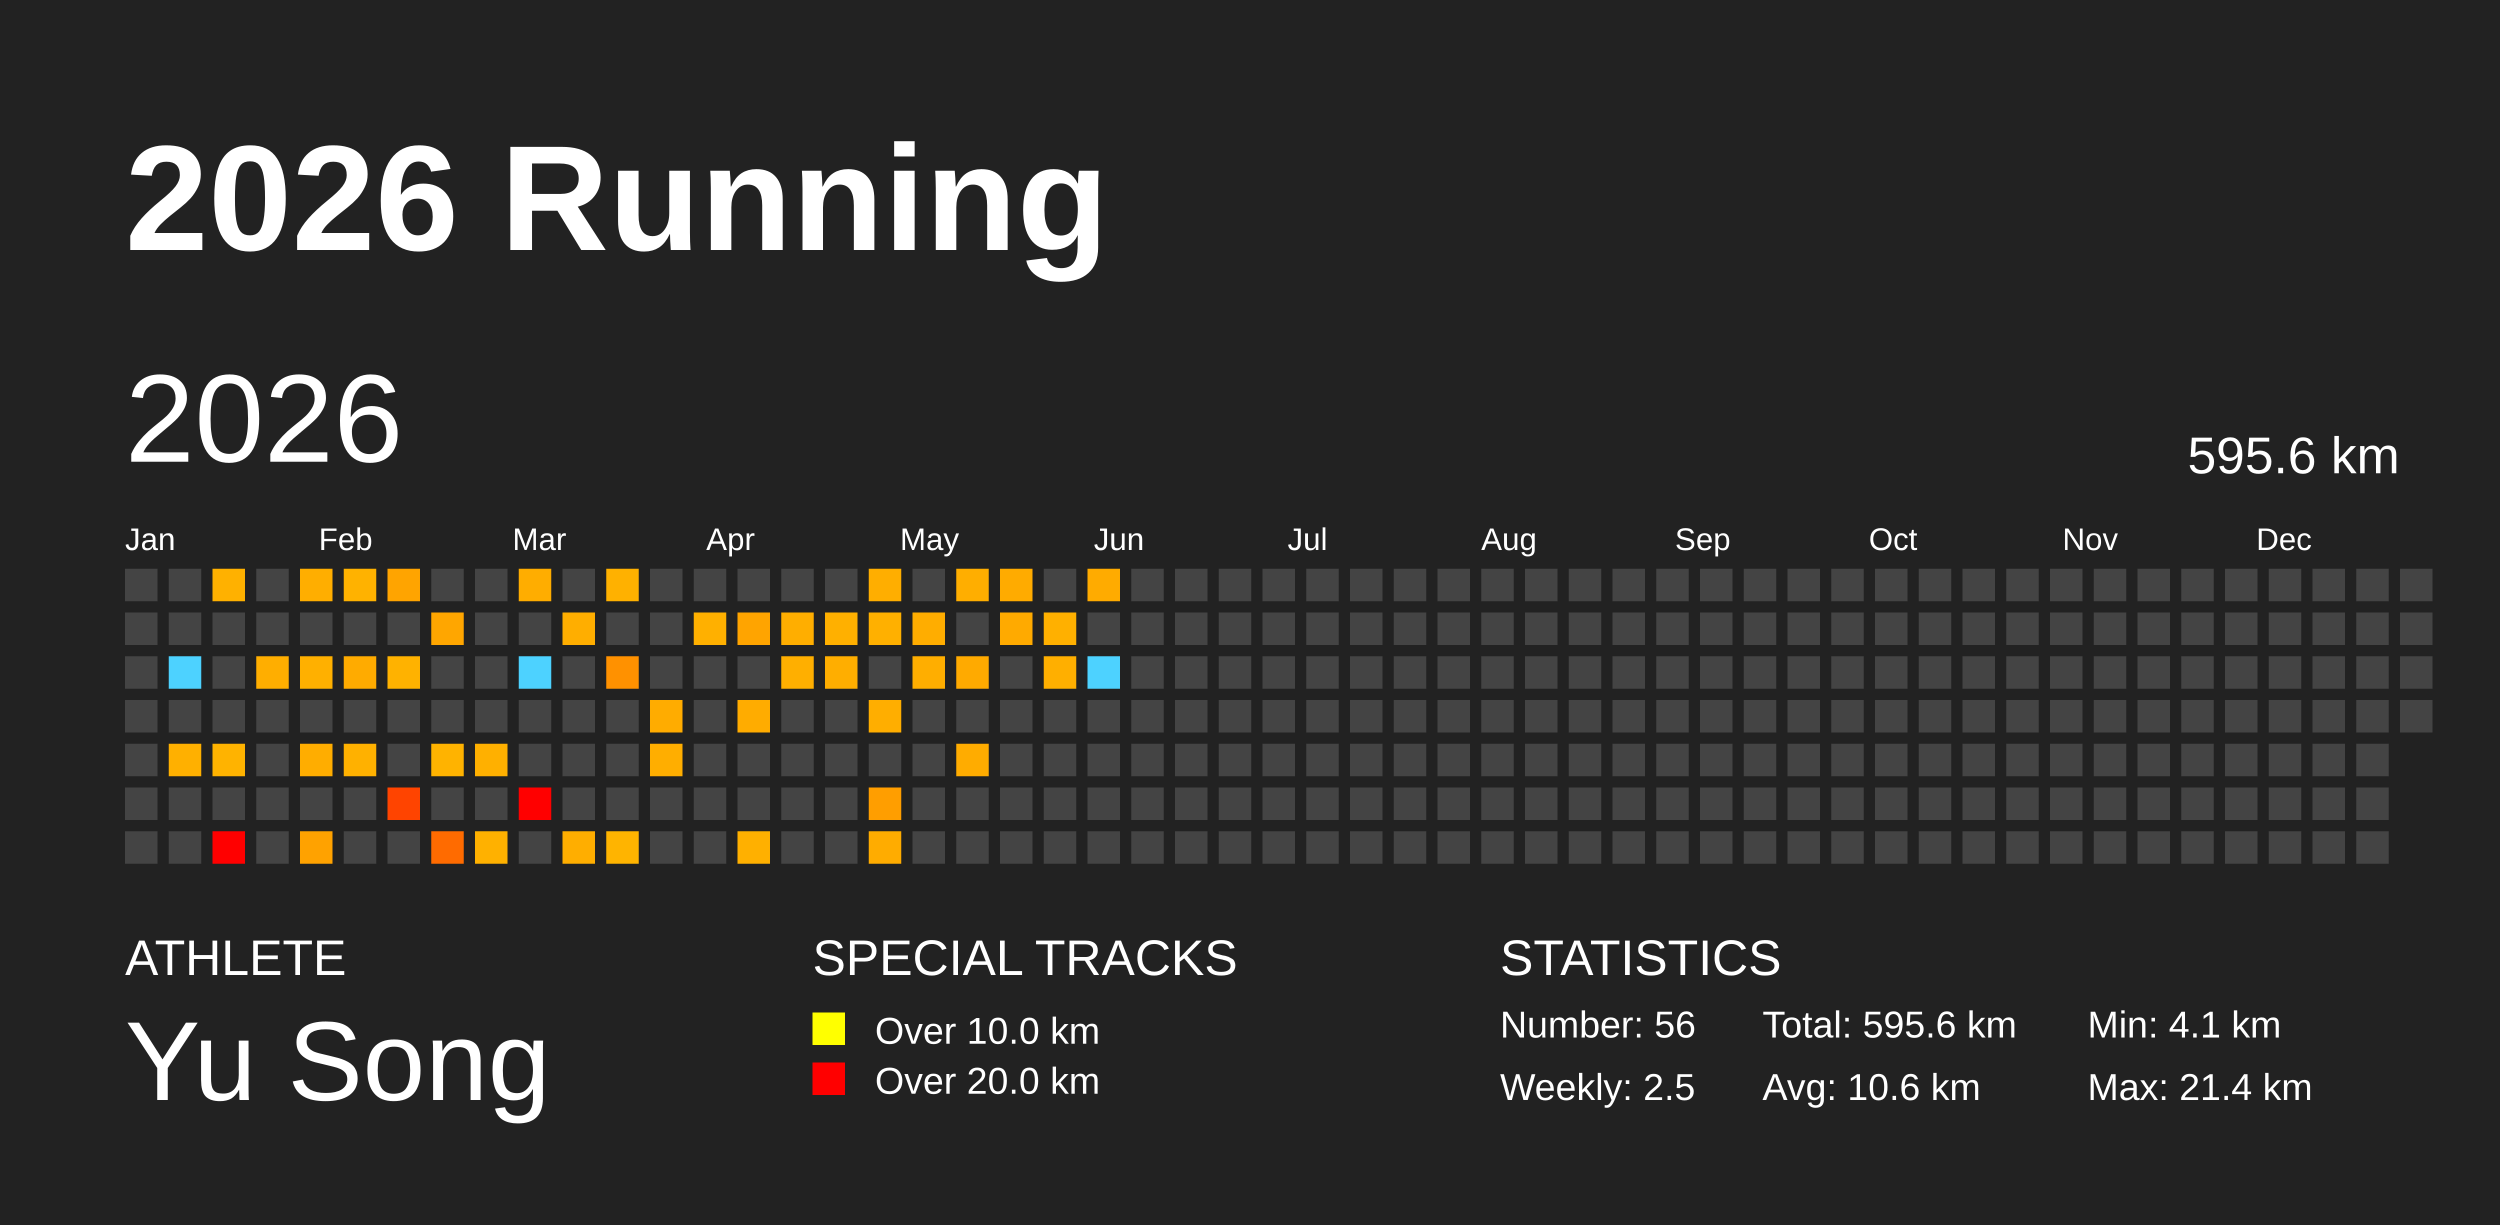
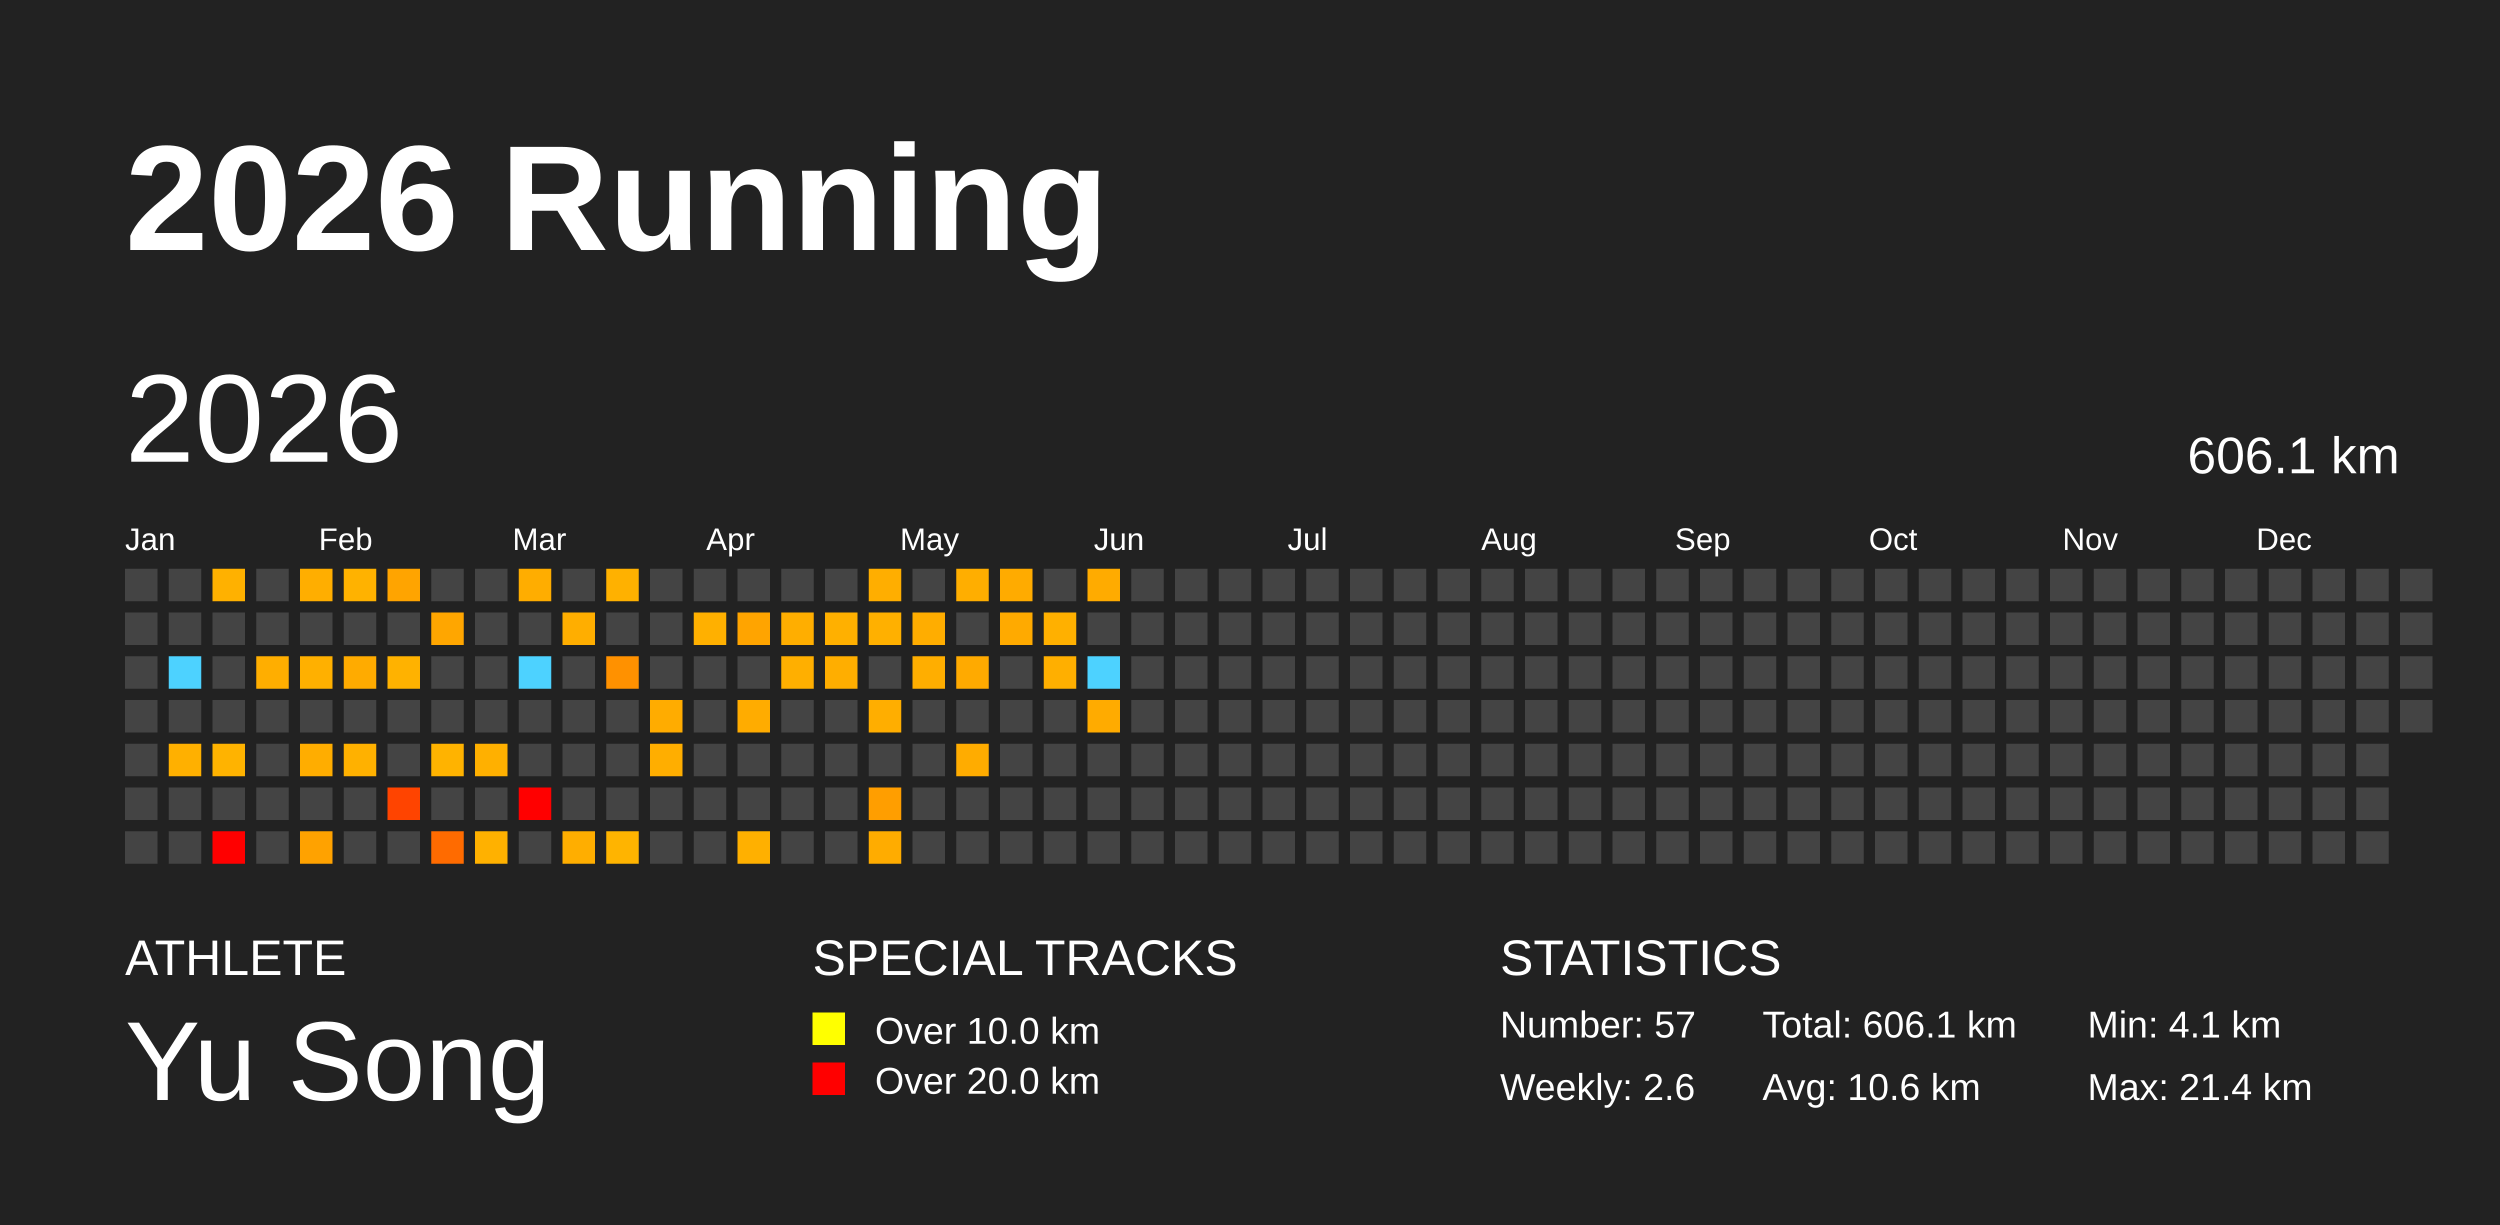
<svg xmlns="http://www.w3.org/2000/svg" baseProfile="full" height="98mm" version="1.1" viewBox="0,0,200,98" width="200mm">
  <defs />
  <rect fill="#222222" height="98" width="200" x="0" y="0" />
  <text fill="#FFFFFF" style="font-size:12px; font-family:Arial; font-weight:bold;" x="10" y="20">2026 Running</text>
  <text fill="#FFFFFF" style="font-size:4px; font-family:Arial" x="10" y="78">ATHLETE</text>
  <text fill="#FFFFFF" style="font-size:9px; font-family:Arial" x="10" y="88">Yu Song</text>
  <text fill="#FFFFFF" style="font-size:4px; font-family:Arial" x="65" y="78">SPECIAL TRACKS</text>
  <rect fill="yellow" height="2.6" width="2.6" x="65" y="81" />
  <text fill="#FFFFFF" style="font-size:3px; font-family:Arial" x="70" y="83.5">Over 10.0 km</text>
  <rect fill="red" height="2.6" width="2.6" x="65" y="85" />
  <text fill="#FFFFFF" style="font-size:3px; font-family:Arial" x="70" y="87.5">Over 20.0 km</text>
  <text fill="#FFFFFF" style="font-size:4px; font-family:Arial" x="120" y="78">STATISTICS</text>
-   <text fill="#FFFFFF" style="font-size:3px; font-family:Arial" x="120" y="83">Number: 56</text>
-   <text fill="#FFFFFF" style="font-size:3px; font-family:Arial" x="120" y="88">Weekly: 2.5</text>
-   <text fill="#FFFFFF" style="font-size:3px; font-family:Arial" x="141" y="83">Total: 595.6 km</text>
+   <text fill="#FFFFFF" style="font-size:3px; font-family:Arial" x="120" y="83">Number: 57</text>
+   <text fill="#FFFFFF" style="font-size:3px; font-family:Arial" x="120" y="88">Weekly: 2.6</text>
+   <text fill="#FFFFFF" style="font-size:3px; font-family:Arial" x="141" y="83">Total: 606.1 km</text>
  <text fill="#FFFFFF" style="font-size:3px; font-family:Arial" x="141" y="88">Avg: 10.6 km</text>
  <text fill="#FFFFFF" style="font-size:3px; font-family:Arial" x="167" y="83">Min: 4.1 km</text>
  <text fill="#FFFFFF" style="font-size:3px; font-family:Arial" x="167" y="88">Max: 21.4 km</text>
  <text dominant-baseline="hanging" fill="#FFFFFF" style="font-size:10.0px; font-family:Arial;" x="10" y="30">2026</text>
-   <text dominant-baseline="hanging" fill="#FFFFFF" style="font-size:4.125px; font-family:Arial;" x="175" y="35">595.6 km</text>
+   <text dominant-baseline="hanging" fill="#FFFFFF" style="font-size:4.125px; font-family:Arial;" x="175" y="35">606.1 km</text>
  <text fill="#FFFFFF" style="font-size:2.5px; font-family:Arial" x="10.0" y="44">Jan</text>
  <text fill="#FFFFFF" style="font-size:2.5px; font-family:Arial" x="25.5" y="44">Feb</text>
  <text fill="#FFFFFF" style="font-size:2.5px; font-family:Arial" x="41.0" y="44">Mar</text>
  <text fill="#FFFFFF" style="font-size:2.5px; font-family:Arial" x="56.5" y="44">Apr</text>
  <text fill="#FFFFFF" style="font-size:2.5px; font-family:Arial" x="72.0" y="44">May</text>
  <text fill="#FFFFFF" style="font-size:2.5px; font-family:Arial" x="87.5" y="44">Jun</text>
  <text fill="#FFFFFF" style="font-size:2.5px; font-family:Arial" x="103.0" y="44">Jul</text>
  <text fill="#FFFFFF" style="font-size:2.5px; font-family:Arial" x="118.5" y="44">Aug</text>
  <text fill="#FFFFFF" style="font-size:2.5px; font-family:Arial" x="134.0" y="44">Sep</text>
  <text fill="#FFFFFF" style="font-size:2.5px; font-family:Arial" x="149.5" y="44">Oct</text>
  <text fill="#FFFFFF" style="font-size:2.5px; font-family:Arial" x="165.0" y="44">Nov</text>
  <text fill="#FFFFFF" style="font-size:2.5px; font-family:Arial" x="180.5" y="44">Dec</text>
  <rect fill="#444444" height="2.6" width="2.6" x="10.0" y="45.5" />
  <rect fill="#444444" height="2.6" width="2.6" x="10.0" y="49.0" />
  <rect fill="#444444" height="2.6" width="2.6" x="10.0" y="52.5" />
  <rect fill="#444444" height="2.6" width="2.6" x="10.0" y="56.0" />
  <rect fill="#444444" height="2.6" width="2.6" x="10.0" y="59.5" />
  <rect fill="#444444" height="2.6" width="2.6" x="10.0" y="63.0" />
  <rect fill="#444444" height="2.6" width="2.6" x="10.0" y="66.5" />
  <rect fill="#444444" height="2.6" width="2.6" x="13.5" y="45.5" />
  <rect fill="#444444" height="2.6" width="2.6" x="13.5" y="49.0" />
  <rect fill="#4dd2ff" height="2.6" width="2.6" x="13.5" y="52.5" />
  <rect fill="#444444" height="2.6" width="2.6" x="13.5" y="56.0" />
  <rect fill="#ffb000" height="2.6" width="2.6" x="13.5" y="59.5" />
  <rect fill="#444444" height="2.6" width="2.6" x="13.5" y="63.0" />
  <rect fill="#444444" height="2.6" width="2.6" x="13.5" y="66.5" />
  <rect fill="#ffb100" height="2.6" width="2.6" x="17.0" y="45.5" />
  <rect fill="#444444" height="2.6" width="2.6" x="17.0" y="49.0" />
  <rect fill="#444444" height="2.6" width="2.6" x="17.0" y="52.5" />
  <rect fill="#444444" height="2.6" width="2.6" x="17.0" y="56.0" />
  <rect fill="#ffb300" height="2.6" width="2.6" x="17.0" y="59.5" />
  <rect fill="#444444" height="2.6" width="2.6" x="17.0" y="63.0" />
  <rect fill="red" height="2.6" width="2.6" x="17.0" y="66.5" />
  <rect fill="#444444" height="2.6" width="2.6" x="20.5" y="45.5" />
  <rect fill="#444444" height="2.6" width="2.6" x="20.5" y="49.0" />
  <rect fill="#ffae00" height="2.6" width="2.6" x="20.5" y="52.5" />
  <rect fill="#444444" height="2.6" width="2.6" x="20.5" y="56.0" />
  <rect fill="#444444" height="2.6" width="2.6" x="20.5" y="59.5" />
  <rect fill="#444444" height="2.6" width="2.6" x="20.5" y="63.0" />
  <rect fill="#444444" height="2.6" width="2.6" x="20.5" y="66.5" />
  <rect fill="#ffae00" height="2.6" width="2.6" x="24.0" y="45.5" />
  <rect fill="#444444" height="2.6" width="2.6" x="24.0" y="49.0" />
  <rect fill="#ffb000" height="2.6" width="2.6" x="24.0" y="52.5" />
  <rect fill="#444444" height="2.6" width="2.6" x="24.0" y="56.0" />
  <rect fill="#ffad00" height="2.6" width="2.6" x="24.0" y="59.5" />
  <rect fill="#444444" height="2.6" width="2.6" x="24.0" y="63.0" />
  <rect fill="#ffa200" height="2.6" width="2.6" x="24.0" y="66.5" />
  <rect fill="#ffb200" height="2.6" width="2.6" x="27.5" y="45.5" />
  <rect fill="#444444" height="2.6" width="2.6" x="27.5" y="49.0" />
  <rect fill="#ffab00" height="2.6" width="2.6" x="27.5" y="52.5" />
  <rect fill="#444444" height="2.6" width="2.6" x="27.5" y="56.0" />
  <rect fill="#ffb100" height="2.6" width="2.6" x="27.5" y="59.5" />
  <rect fill="#444444" height="2.6" width="2.6" x="27.5" y="63.0" />
  <rect fill="#444444" height="2.6" width="2.6" x="27.5" y="66.5" />
  <rect fill="#ffa400" height="2.6" width="2.6" x="31.0" y="45.5" />
  <rect fill="#444444" height="2.6" width="2.6" x="31.0" y="49.0" />
  <rect fill="#ffb200" height="2.6" width="2.6" x="31.0" y="52.5" />
  <rect fill="#444444" height="2.6" width="2.6" x="31.0" y="56.0" />
  <rect fill="#444444" height="2.6" width="2.6" x="31.0" y="59.5" />
  <rect fill="#ff4400" height="2.6" width="2.6" x="31.0" y="63.0" />
  <rect fill="#444444" height="2.6" width="2.6" x="31.0" y="66.5" />
  <rect fill="#444444" height="2.6" width="2.6" x="34.5" y="45.5" />
  <rect fill="#ffa600" height="2.6" width="2.6" x="34.5" y="49.0" />
  <rect fill="#444444" height="2.6" width="2.6" x="34.5" y="52.5" />
  <rect fill="#444444" height="2.6" width="2.6" x="34.5" y="56.0" />
  <rect fill="#ffb300" height="2.6" width="2.6" x="34.5" y="59.5" />
  <rect fill="#444444" height="2.6" width="2.6" x="34.5" y="63.0" />
  <rect fill="#ff6b00" height="2.6" width="2.6" x="34.5" y="66.5" />
  <rect fill="#444444" height="2.6" width="2.6" x="38.0" y="45.5" />
  <rect fill="#444444" height="2.6" width="2.6" x="38.0" y="49.0" />
  <rect fill="#444444" height="2.6" width="2.6" x="38.0" y="52.5" />
  <rect fill="#444444" height="2.6" width="2.6" x="38.0" y="56.0" />
  <rect fill="#ffb000" height="2.6" width="2.6" x="38.0" y="59.5" />
  <rect fill="#444444" height="2.6" width="2.6" x="38.0" y="63.0" />
  <rect fill="#ffb100" height="2.6" width="2.6" x="38.0" y="66.5" />
  <rect fill="#ffad00" height="2.6" width="2.6" x="41.5" y="45.5" />
  <rect fill="#444444" height="2.6" width="2.6" x="41.5" y="49.0" />
  <rect fill="#4dd2ff" height="2.6" width="2.6" x="41.5" y="52.5" />
  <rect fill="#444444" height="2.6" width="2.6" x="41.5" y="56.0" />
  <rect fill="#444444" height="2.6" width="2.6" x="41.5" y="59.5" />
  <rect fill="red" height="2.6" width="2.6" x="41.5" y="63.0" />
  <rect fill="#444444" height="2.6" width="2.6" x="41.5" y="66.5" />
  <rect fill="#444444" height="2.6" width="2.6" x="45.0" y="45.5" />
  <rect fill="#ffae00" height="2.6" width="2.6" x="45.0" y="49.0" />
  <rect fill="#444444" height="2.6" width="2.6" x="45.0" y="52.5" />
  <rect fill="#444444" height="2.6" width="2.6" x="45.0" y="56.0" />
  <rect fill="#444444" height="2.6" width="2.6" x="45.0" y="59.5" />
  <rect fill="#444444" height="2.6" width="2.6" x="45.0" y="63.0" />
  <rect fill="#ffae00" height="2.6" width="2.6" x="45.0" y="66.5" />
  <rect fill="#ffb100" height="2.6" width="2.6" x="48.5" y="45.5" />
  <rect fill="#444444" height="2.6" width="2.6" x="48.5" y="49.0" />
  <rect fill="#ff9100" height="2.6" width="2.6" x="48.5" y="52.5" />
  <rect fill="#444444" height="2.6" width="2.6" x="48.5" y="56.0" />
  <rect fill="#444444" height="2.6" width="2.6" x="48.5" y="59.5" />
  <rect fill="#444444" height="2.6" width="2.6" x="48.5" y="63.0" />
  <rect fill="#ffb400" height="2.6" width="2.6" x="48.5" y="66.5" />
  <rect fill="#444444" height="2.6" width="2.6" x="52.0" y="45.5" />
  <rect fill="#444444" height="2.6" width="2.6" x="52.0" y="49.0" />
  <rect fill="#444444" height="2.6" width="2.6" x="52.0" y="52.5" />
  <rect fill="#ffac00" height="2.6" width="2.6" x="52.0" y="56.0" />
  <rect fill="#ffae00" height="2.6" width="2.6" x="52.0" y="59.5" />
  <rect fill="#444444" height="2.6" width="2.6" x="52.0" y="63.0" />
  <rect fill="#444444" height="2.6" width="2.6" x="52.0" y="66.5" />
  <rect fill="#444444" height="2.6" width="2.6" x="55.5" y="45.5" />
  <rect fill="#ffb000" height="2.6" width="2.6" x="55.5" y="49.0" />
  <rect fill="#444444" height="2.6" width="2.6" x="55.5" y="52.5" />
  <rect fill="#444444" height="2.6" width="2.6" x="55.5" y="56.0" />
  <rect fill="#444444" height="2.6" width="2.6" x="55.5" y="59.5" />
  <rect fill="#444444" height="2.6" width="2.6" x="55.5" y="63.0" />
  <rect fill="#444444" height="2.6" width="2.6" x="55.5" y="66.5" />
  <rect fill="#444444" height="2.6" width="2.6" x="59.0" y="45.5" />
  <rect fill="#ffa400" height="2.6" width="2.6" x="59.0" y="49.0" />
  <rect fill="#444444" height="2.6" width="2.6" x="59.0" y="52.5" />
  <rect fill="#ffac00" height="2.6" width="2.6" x="59.0" y="56.0" />
  <rect fill="#444444" height="2.6" width="2.6" x="59.0" y="59.5" />
  <rect fill="#444444" height="2.6" width="2.6" x="59.0" y="63.0" />
  <rect fill="#ffb000" height="2.6" width="2.6" x="59.0" y="66.5" />
  <rect fill="#444444" height="2.6" width="2.6" x="62.5" y="45.5" />
  <rect fill="#ffae00" height="2.6" width="2.6" x="62.5" y="49.0" />
  <rect fill="#ffaf00" height="2.6" width="2.6" x="62.5" y="52.5" />
  <rect fill="#444444" height="2.6" width="2.6" x="62.5" y="56.0" />
  <rect fill="#444444" height="2.6" width="2.6" x="62.5" y="59.5" />
  <rect fill="#444444" height="2.6" width="2.6" x="62.5" y="63.0" />
  <rect fill="#444444" height="2.6" width="2.6" x="62.5" y="66.5" />
  <rect fill="#444444" height="2.6" width="2.6" x="66.0" y="45.5" />
  <rect fill="#ffb000" height="2.6" width="2.6" x="66.0" y="49.0" />
  <rect fill="#ffae00" height="2.6" width="2.6" x="66.0" y="52.5" />
  <rect fill="#444444" height="2.6" width="2.6" x="66.0" y="56.0" />
  <rect fill="#444444" height="2.6" width="2.6" x="66.0" y="59.5" />
  <rect fill="#444444" height="2.6" width="2.6" x="66.0" y="63.0" />
  <rect fill="#444444" height="2.6" width="2.6" x="66.0" y="66.5" />
  <rect fill="#ffae00" height="2.6" width="2.6" x="69.5" y="45.5" />
  <rect fill="#ffb000" height="2.6" width="2.6" x="69.5" y="49.0" />
  <rect fill="#444444" height="2.6" width="2.6" x="69.5" y="52.5" />
  <rect fill="#ffae00" height="2.6" width="2.6" x="69.5" y="56.0" />
  <rect fill="#444444" height="2.6" width="2.6" x="69.5" y="59.5" />
  <rect fill="#ff9e00" height="2.6" width="2.6" x="69.5" y="63.0" />
  <rect fill="#ffac00" height="2.6" width="2.6" x="69.5" y="66.5" />
  <rect fill="#444444" height="2.6" width="2.6" x="73.0" y="45.5" />
  <rect fill="#ffad00" height="2.6" width="2.6" x="73.0" y="49.0" />
  <rect fill="#ffae00" height="2.6" width="2.6" x="73.0" y="52.5" />
  <rect fill="#444444" height="2.6" width="2.6" x="73.0" y="56.0" />
  <rect fill="#444444" height="2.6" width="2.6" x="73.0" y="59.5" />
  <rect fill="#444444" height="2.6" width="2.6" x="73.0" y="63.0" />
  <rect fill="#444444" height="2.6" width="2.6" x="73.0" y="66.5" />
  <rect fill="#ffae00" height="2.6" width="2.6" x="76.5" y="45.5" />
  <rect fill="#444444" height="2.6" width="2.6" x="76.5" y="49.0" />
  <rect fill="#ffaa00" height="2.6" width="2.6" x="76.5" y="52.5" />
  <rect fill="#444444" height="2.6" width="2.6" x="76.5" y="56.0" />
  <rect fill="#ffac00" height="2.6" width="2.6" x="76.5" y="59.5" />
  <rect fill="#444444" height="2.6" width="2.6" x="76.5" y="63.0" />
  <rect fill="#444444" height="2.6" width="2.6" x="76.5" y="66.5" />
  <rect fill="#ffab00" height="2.6" width="2.6" x="80.0" y="45.5" />
  <rect fill="#ffaa00" height="2.6" width="2.6" x="80.0" y="49.0" />
  <rect fill="#444444" height="2.6" width="2.6" x="80.0" y="52.5" />
  <rect fill="#444444" height="2.6" width="2.6" x="80.0" y="56.0" />
  <rect fill="#444444" height="2.6" width="2.6" x="80.0" y="59.5" />
  <rect fill="#444444" height="2.6" width="2.6" x="80.0" y="63.0" />
  <rect fill="#444444" height="2.6" width="2.6" x="80.0" y="66.5" />
  <rect fill="#444444" height="2.6" width="2.6" x="83.5" y="45.5" />
  <rect fill="#ffb000" height="2.6" width="2.6" x="83.5" y="49.0" />
  <rect fill="#ffaf00" height="2.6" width="2.6" x="83.5" y="52.5" />
  <rect fill="#444444" height="2.6" width="2.6" x="83.5" y="56.0" />
  <rect fill="#444444" height="2.6" width="2.6" x="83.5" y="59.5" />
  <rect fill="#444444" height="2.6" width="2.6" x="83.5" y="63.0" />
  <rect fill="#444444" height="2.6" width="2.6" x="83.5" y="66.5" />
  <rect fill="#ffab00" height="2.6" width="2.6" x="87.0" y="45.5" />
  <rect fill="#444444" height="2.6" width="2.6" x="87.0" y="49.0" />
  <rect fill="#4dd2ff" height="2.6" width="2.6" x="87.0" y="52.5" />
-   <rect fill="#444444" height="2.6" width="2.6" x="87.0" y="56.0" />
+   <rect fill="#ffab00" height="2.6" width="2.6" x="87.0" y="56.0" />
  <rect fill="#444444" height="2.6" width="2.6" x="87.0" y="59.5" />
  <rect fill="#444444" height="2.6" width="2.6" x="87.0" y="63.0" />
  <rect fill="#444444" height="2.6" width="2.6" x="87.0" y="66.5" />
  <rect fill="#444444" height="2.6" width="2.6" x="90.5" y="45.5" />
  <rect fill="#444444" height="2.6" width="2.6" x="90.5" y="49.0" />
  <rect fill="#444444" height="2.6" width="2.6" x="90.5" y="52.5" />
  <rect fill="#444444" height="2.6" width="2.6" x="90.5" y="56.0" />
  <rect fill="#444444" height="2.6" width="2.6" x="90.5" y="59.5" />
  <rect fill="#444444" height="2.6" width="2.6" x="90.5" y="63.0" />
  <rect fill="#444444" height="2.6" width="2.6" x="90.5" y="66.5" />
  <rect fill="#444444" height="2.6" width="2.6" x="94.0" y="45.5" />
  <rect fill="#444444" height="2.6" width="2.6" x="94.0" y="49.0" />
  <rect fill="#444444" height="2.6" width="2.6" x="94.0" y="52.5" />
  <rect fill="#444444" height="2.6" width="2.6" x="94.0" y="56.0" />
  <rect fill="#444444" height="2.6" width="2.6" x="94.0" y="59.5" />
  <rect fill="#444444" height="2.6" width="2.6" x="94.0" y="63.0" />
  <rect fill="#444444" height="2.6" width="2.6" x="94.0" y="66.5" />
  <rect fill="#444444" height="2.6" width="2.6" x="97.5" y="45.5" />
  <rect fill="#444444" height="2.6" width="2.6" x="97.5" y="49.0" />
  <rect fill="#444444" height="2.6" width="2.6" x="97.5" y="52.5" />
  <rect fill="#444444" height="2.6" width="2.6" x="97.5" y="56.0" />
  <rect fill="#444444" height="2.6" width="2.6" x="97.5" y="59.5" />
  <rect fill="#444444" height="2.6" width="2.6" x="97.5" y="63.0" />
  <rect fill="#444444" height="2.6" width="2.6" x="97.5" y="66.5" />
  <rect fill="#444444" height="2.6" width="2.6" x="101.0" y="45.5" />
  <rect fill="#444444" height="2.6" width="2.6" x="101.0" y="49.0" />
  <rect fill="#444444" height="2.6" width="2.6" x="101.0" y="52.5" />
  <rect fill="#444444" height="2.6" width="2.6" x="101.0" y="56.0" />
  <rect fill="#444444" height="2.6" width="2.6" x="101.0" y="59.5" />
  <rect fill="#444444" height="2.6" width="2.6" x="101.0" y="63.0" />
  <rect fill="#444444" height="2.6" width="2.6" x="101.0" y="66.5" />
  <rect fill="#444444" height="2.6" width="2.6" x="104.5" y="45.5" />
  <rect fill="#444444" height="2.6" width="2.6" x="104.5" y="49.0" />
  <rect fill="#444444" height="2.6" width="2.6" x="104.5" y="52.5" />
  <rect fill="#444444" height="2.6" width="2.6" x="104.5" y="56.0" />
  <rect fill="#444444" height="2.6" width="2.6" x="104.5" y="59.5" />
  <rect fill="#444444" height="2.6" width="2.6" x="104.5" y="63.0" />
  <rect fill="#444444" height="2.6" width="2.6" x="104.5" y="66.5" />
  <rect fill="#444444" height="2.6" width="2.6" x="108.0" y="45.5" />
  <rect fill="#444444" height="2.6" width="2.6" x="108.0" y="49.0" />
  <rect fill="#444444" height="2.6" width="2.6" x="108.0" y="52.5" />
  <rect fill="#444444" height="2.6" width="2.6" x="108.0" y="56.0" />
  <rect fill="#444444" height="2.6" width="2.6" x="108.0" y="59.5" />
  <rect fill="#444444" height="2.6" width="2.6" x="108.0" y="63.0" />
  <rect fill="#444444" height="2.6" width="2.6" x="108.0" y="66.5" />
  <rect fill="#444444" height="2.6" width="2.6" x="111.5" y="45.5" />
  <rect fill="#444444" height="2.6" width="2.6" x="111.5" y="49.0" />
  <rect fill="#444444" height="2.6" width="2.6" x="111.5" y="52.5" />
  <rect fill="#444444" height="2.6" width="2.6" x="111.5" y="56.0" />
  <rect fill="#444444" height="2.6" width="2.6" x="111.5" y="59.5" />
  <rect fill="#444444" height="2.6" width="2.6" x="111.5" y="63.0" />
  <rect fill="#444444" height="2.6" width="2.6" x="111.5" y="66.5" />
  <rect fill="#444444" height="2.6" width="2.6" x="115.0" y="45.5" />
  <rect fill="#444444" height="2.6" width="2.6" x="115.0" y="49.0" />
  <rect fill="#444444" height="2.6" width="2.6" x="115.0" y="52.5" />
  <rect fill="#444444" height="2.6" width="2.6" x="115.0" y="56.0" />
  <rect fill="#444444" height="2.6" width="2.6" x="115.0" y="59.5" />
  <rect fill="#444444" height="2.6" width="2.6" x="115.0" y="63.0" />
  <rect fill="#444444" height="2.6" width="2.6" x="115.0" y="66.5" />
  <rect fill="#444444" height="2.6" width="2.6" x="118.5" y="45.5" />
  <rect fill="#444444" height="2.6" width="2.6" x="118.5" y="49.0" />
  <rect fill="#444444" height="2.6" width="2.6" x="118.5" y="52.5" />
  <rect fill="#444444" height="2.6" width="2.6" x="118.5" y="56.0" />
  <rect fill="#444444" height="2.6" width="2.6" x="118.5" y="59.5" />
  <rect fill="#444444" height="2.6" width="2.6" x="118.5" y="63.0" />
  <rect fill="#444444" height="2.6" width="2.6" x="118.5" y="66.5" />
  <rect fill="#444444" height="2.6" width="2.6" x="122.0" y="45.5" />
  <rect fill="#444444" height="2.6" width="2.6" x="122.0" y="49.0" />
  <rect fill="#444444" height="2.6" width="2.6" x="122.0" y="52.5" />
  <rect fill="#444444" height="2.6" width="2.6" x="122.0" y="56.0" />
  <rect fill="#444444" height="2.6" width="2.6" x="122.0" y="59.5" />
  <rect fill="#444444" height="2.6" width="2.6" x="122.0" y="63.0" />
  <rect fill="#444444" height="2.6" width="2.6" x="122.0" y="66.5" />
  <rect fill="#444444" height="2.6" width="2.6" x="125.5" y="45.5" />
  <rect fill="#444444" height="2.6" width="2.6" x="125.5" y="49.0" />
  <rect fill="#444444" height="2.6" width="2.6" x="125.5" y="52.5" />
  <rect fill="#444444" height="2.6" width="2.6" x="125.5" y="56.0" />
  <rect fill="#444444" height="2.6" width="2.6" x="125.5" y="59.5" />
  <rect fill="#444444" height="2.6" width="2.6" x="125.5" y="63.0" />
  <rect fill="#444444" height="2.6" width="2.6" x="125.5" y="66.5" />
  <rect fill="#444444" height="2.6" width="2.6" x="129.0" y="45.5" />
  <rect fill="#444444" height="2.6" width="2.6" x="129.0" y="49.0" />
  <rect fill="#444444" height="2.6" width="2.6" x="129.0" y="52.5" />
  <rect fill="#444444" height="2.6" width="2.6" x="129.0" y="56.0" />
  <rect fill="#444444" height="2.6" width="2.6" x="129.0" y="59.5" />
  <rect fill="#444444" height="2.6" width="2.6" x="129.0" y="63.0" />
  <rect fill="#444444" height="2.6" width="2.6" x="129.0" y="66.5" />
  <rect fill="#444444" height="2.6" width="2.6" x="132.5" y="45.5" />
  <rect fill="#444444" height="2.6" width="2.6" x="132.5" y="49.0" />
  <rect fill="#444444" height="2.6" width="2.6" x="132.5" y="52.5" />
  <rect fill="#444444" height="2.6" width="2.6" x="132.5" y="56.0" />
  <rect fill="#444444" height="2.6" width="2.6" x="132.5" y="59.5" />
  <rect fill="#444444" height="2.6" width="2.6" x="132.5" y="63.0" />
  <rect fill="#444444" height="2.6" width="2.6" x="132.5" y="66.5" />
  <rect fill="#444444" height="2.6" width="2.6" x="136.0" y="45.5" />
  <rect fill="#444444" height="2.6" width="2.6" x="136.0" y="49.0" />
  <rect fill="#444444" height="2.6" width="2.6" x="136.0" y="52.5" />
  <rect fill="#444444" height="2.6" width="2.6" x="136.0" y="56.0" />
  <rect fill="#444444" height="2.6" width="2.6" x="136.0" y="59.5" />
  <rect fill="#444444" height="2.6" width="2.6" x="136.0" y="63.0" />
  <rect fill="#444444" height="2.6" width="2.6" x="136.0" y="66.5" />
  <rect fill="#444444" height="2.6" width="2.6" x="139.5" y="45.5" />
  <rect fill="#444444" height="2.6" width="2.6" x="139.5" y="49.0" />
  <rect fill="#444444" height="2.6" width="2.6" x="139.5" y="52.5" />
  <rect fill="#444444" height="2.6" width="2.6" x="139.5" y="56.0" />
  <rect fill="#444444" height="2.6" width="2.6" x="139.5" y="59.5" />
  <rect fill="#444444" height="2.6" width="2.6" x="139.5" y="63.0" />
  <rect fill="#444444" height="2.6" width="2.6" x="139.5" y="66.5" />
  <rect fill="#444444" height="2.6" width="2.6" x="143.0" y="45.5" />
  <rect fill="#444444" height="2.6" width="2.6" x="143.0" y="49.0" />
  <rect fill="#444444" height="2.6" width="2.6" x="143.0" y="52.5" />
  <rect fill="#444444" height="2.6" width="2.6" x="143.0" y="56.0" />
  <rect fill="#444444" height="2.6" width="2.6" x="143.0" y="59.5" />
  <rect fill="#444444" height="2.6" width="2.6" x="143.0" y="63.0" />
  <rect fill="#444444" height="2.6" width="2.6" x="143.0" y="66.5" />
  <rect fill="#444444" height="2.6" width="2.6" x="146.5" y="45.5" />
  <rect fill="#444444" height="2.6" width="2.6" x="146.5" y="49.0" />
  <rect fill="#444444" height="2.6" width="2.6" x="146.5" y="52.5" />
  <rect fill="#444444" height="2.6" width="2.6" x="146.5" y="56.0" />
  <rect fill="#444444" height="2.6" width="2.6" x="146.5" y="59.5" />
  <rect fill="#444444" height="2.6" width="2.6" x="146.5" y="63.0" />
  <rect fill="#444444" height="2.6" width="2.6" x="146.5" y="66.5" />
  <rect fill="#444444" height="2.6" width="2.6" x="150.0" y="45.5" />
  <rect fill="#444444" height="2.6" width="2.6" x="150.0" y="49.0" />
  <rect fill="#444444" height="2.6" width="2.6" x="150.0" y="52.5" />
  <rect fill="#444444" height="2.6" width="2.6" x="150.0" y="56.0" />
  <rect fill="#444444" height="2.6" width="2.6" x="150.0" y="59.5" />
  <rect fill="#444444" height="2.6" width="2.6" x="150.0" y="63.0" />
  <rect fill="#444444" height="2.6" width="2.6" x="150.0" y="66.5" />
  <rect fill="#444444" height="2.6" width="2.6" x="153.5" y="45.5" />
  <rect fill="#444444" height="2.6" width="2.6" x="153.5" y="49.0" />
  <rect fill="#444444" height="2.6" width="2.6" x="153.5" y="52.5" />
  <rect fill="#444444" height="2.6" width="2.6" x="153.5" y="56.0" />
  <rect fill="#444444" height="2.6" width="2.6" x="153.5" y="59.5" />
  <rect fill="#444444" height="2.6" width="2.6" x="153.5" y="63.0" />
  <rect fill="#444444" height="2.6" width="2.6" x="153.5" y="66.5" />
  <rect fill="#444444" height="2.6" width="2.6" x="157.0" y="45.5" />
  <rect fill="#444444" height="2.6" width="2.6" x="157.0" y="49.0" />
  <rect fill="#444444" height="2.6" width="2.6" x="157.0" y="52.5" />
  <rect fill="#444444" height="2.6" width="2.6" x="157.0" y="56.0" />
  <rect fill="#444444" height="2.6" width="2.6" x="157.0" y="59.5" />
  <rect fill="#444444" height="2.6" width="2.6" x="157.0" y="63.0" />
  <rect fill="#444444" height="2.6" width="2.6" x="157.0" y="66.5" />
  <rect fill="#444444" height="2.6" width="2.6" x="160.5" y="45.5" />
  <rect fill="#444444" height="2.6" width="2.6" x="160.5" y="49.0" />
  <rect fill="#444444" height="2.6" width="2.6" x="160.5" y="52.5" />
  <rect fill="#444444" height="2.6" width="2.6" x="160.5" y="56.0" />
  <rect fill="#444444" height="2.6" width="2.6" x="160.5" y="59.5" />
  <rect fill="#444444" height="2.6" width="2.6" x="160.5" y="63.0" />
  <rect fill="#444444" height="2.6" width="2.6" x="160.5" y="66.5" />
  <rect fill="#444444" height="2.6" width="2.6" x="164.0" y="45.5" />
  <rect fill="#444444" height="2.6" width="2.6" x="164.0" y="49.0" />
  <rect fill="#444444" height="2.6" width="2.6" x="164.0" y="52.5" />
  <rect fill="#444444" height="2.6" width="2.6" x="164.0" y="56.0" />
  <rect fill="#444444" height="2.6" width="2.6" x="164.0" y="59.5" />
  <rect fill="#444444" height="2.6" width="2.6" x="164.0" y="63.0" />
  <rect fill="#444444" height="2.6" width="2.6" x="164.0" y="66.5" />
  <rect fill="#444444" height="2.6" width="2.6" x="167.5" y="45.5" />
  <rect fill="#444444" height="2.6" width="2.6" x="167.5" y="49.0" />
  <rect fill="#444444" height="2.6" width="2.6" x="167.5" y="52.5" />
  <rect fill="#444444" height="2.6" width="2.6" x="167.5" y="56.0" />
  <rect fill="#444444" height="2.6" width="2.6" x="167.5" y="59.5" />
  <rect fill="#444444" height="2.6" width="2.6" x="167.5" y="63.0" />
  <rect fill="#444444" height="2.6" width="2.6" x="167.5" y="66.5" />
  <rect fill="#444444" height="2.6" width="2.6" x="171.0" y="45.5" />
  <rect fill="#444444" height="2.6" width="2.6" x="171.0" y="49.0" />
  <rect fill="#444444" height="2.6" width="2.6" x="171.0" y="52.5" />
  <rect fill="#444444" height="2.6" width="2.6" x="171.0" y="56.0" />
  <rect fill="#444444" height="2.6" width="2.6" x="171.0" y="59.5" />
  <rect fill="#444444" height="2.6" width="2.6" x="171.0" y="63.0" />
  <rect fill="#444444" height="2.6" width="2.6" x="171.0" y="66.5" />
  <rect fill="#444444" height="2.6" width="2.6" x="174.5" y="45.5" />
  <rect fill="#444444" height="2.6" width="2.6" x="174.5" y="49.0" />
  <rect fill="#444444" height="2.6" width="2.6" x="174.5" y="52.5" />
  <rect fill="#444444" height="2.6" width="2.6" x="174.5" y="56.0" />
  <rect fill="#444444" height="2.6" width="2.6" x="174.5" y="59.5" />
  <rect fill="#444444" height="2.6" width="2.6" x="174.5" y="63.0" />
  <rect fill="#444444" height="2.6" width="2.6" x="174.5" y="66.5" />
  <rect fill="#444444" height="2.6" width="2.6" x="178.0" y="45.5" />
  <rect fill="#444444" height="2.6" width="2.6" x="178.0" y="49.0" />
  <rect fill="#444444" height="2.6" width="2.6" x="178.0" y="52.5" />
  <rect fill="#444444" height="2.6" width="2.6" x="178.0" y="56.0" />
  <rect fill="#444444" height="2.6" width="2.6" x="178.0" y="59.5" />
  <rect fill="#444444" height="2.6" width="2.6" x="178.0" y="63.0" />
  <rect fill="#444444" height="2.6" width="2.6" x="178.0" y="66.5" />
  <rect fill="#444444" height="2.6" width="2.6" x="181.5" y="45.5" />
  <rect fill="#444444" height="2.6" width="2.6" x="181.5" y="49.0" />
  <rect fill="#444444" height="2.6" width="2.6" x="181.5" y="52.5" />
  <rect fill="#444444" height="2.6" width="2.6" x="181.5" y="56.0" />
  <rect fill="#444444" height="2.6" width="2.6" x="181.5" y="59.5" />
  <rect fill="#444444" height="2.6" width="2.6" x="181.5" y="63.0" />
  <rect fill="#444444" height="2.6" width="2.6" x="181.5" y="66.5" />
  <rect fill="#444444" height="2.6" width="2.6" x="185.0" y="45.5" />
  <rect fill="#444444" height="2.6" width="2.6" x="185.0" y="49.0" />
  <rect fill="#444444" height="2.6" width="2.6" x="185.0" y="52.5" />
  <rect fill="#444444" height="2.6" width="2.6" x="185.0" y="56.0" />
  <rect fill="#444444" height="2.6" width="2.6" x="185.0" y="59.5" />
  <rect fill="#444444" height="2.6" width="2.6" x="185.0" y="63.0" />
  <rect fill="#444444" height="2.6" width="2.6" x="185.0" y="66.5" />
  <rect fill="#444444" height="2.6" width="2.6" x="188.5" y="45.5" />
  <rect fill="#444444" height="2.6" width="2.6" x="188.5" y="49.0" />
  <rect fill="#444444" height="2.6" width="2.6" x="188.5" y="52.5" />
  <rect fill="#444444" height="2.6" width="2.6" x="188.5" y="56.0" />
  <rect fill="#444444" height="2.6" width="2.6" x="188.5" y="59.5" />
  <rect fill="#444444" height="2.6" width="2.6" x="188.5" y="63.0" />
  <rect fill="#444444" height="2.6" width="2.6" x="188.5" y="66.5" />
  <rect fill="#444444" height="2.6" width="2.6" x="192.0" y="45.5" />
  <rect fill="#444444" height="2.6" width="2.6" x="192.0" y="49.0" />
  <rect fill="#444444" height="2.6" width="2.6" x="192.0" y="52.5" />
  <rect fill="#444444" height="2.6" width="2.6" x="192.0" y="56.0" />
</svg>
